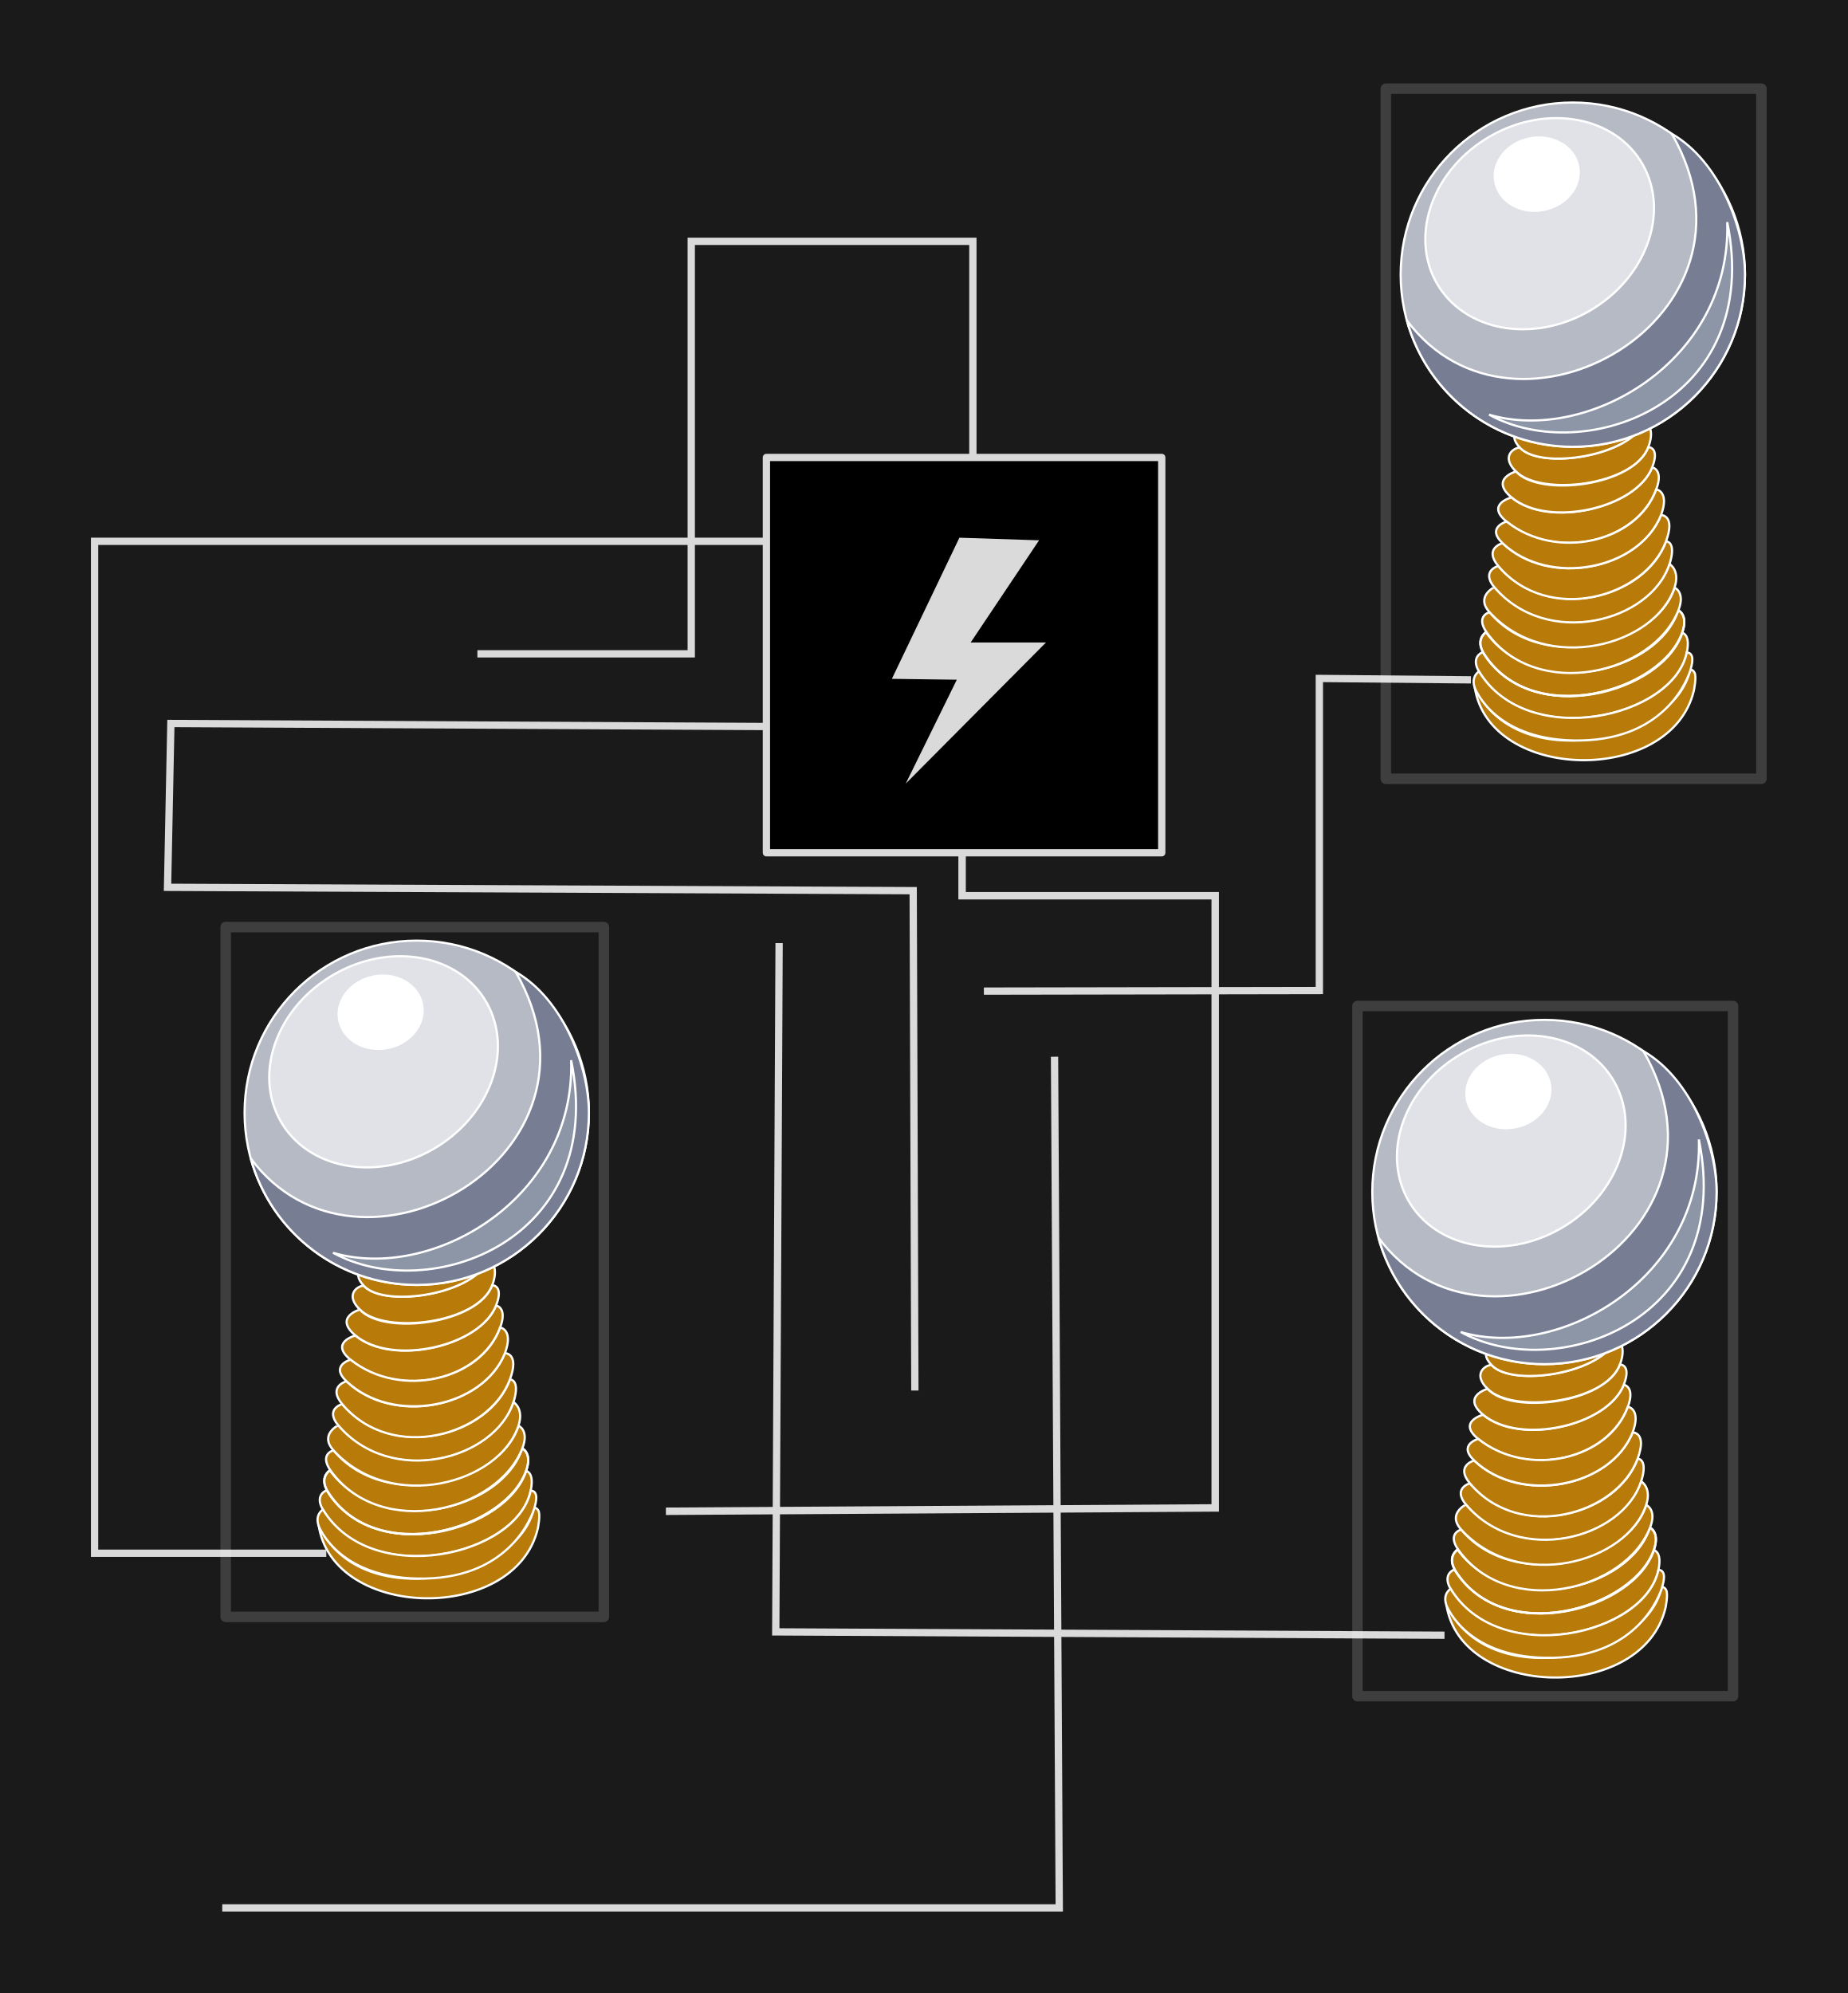
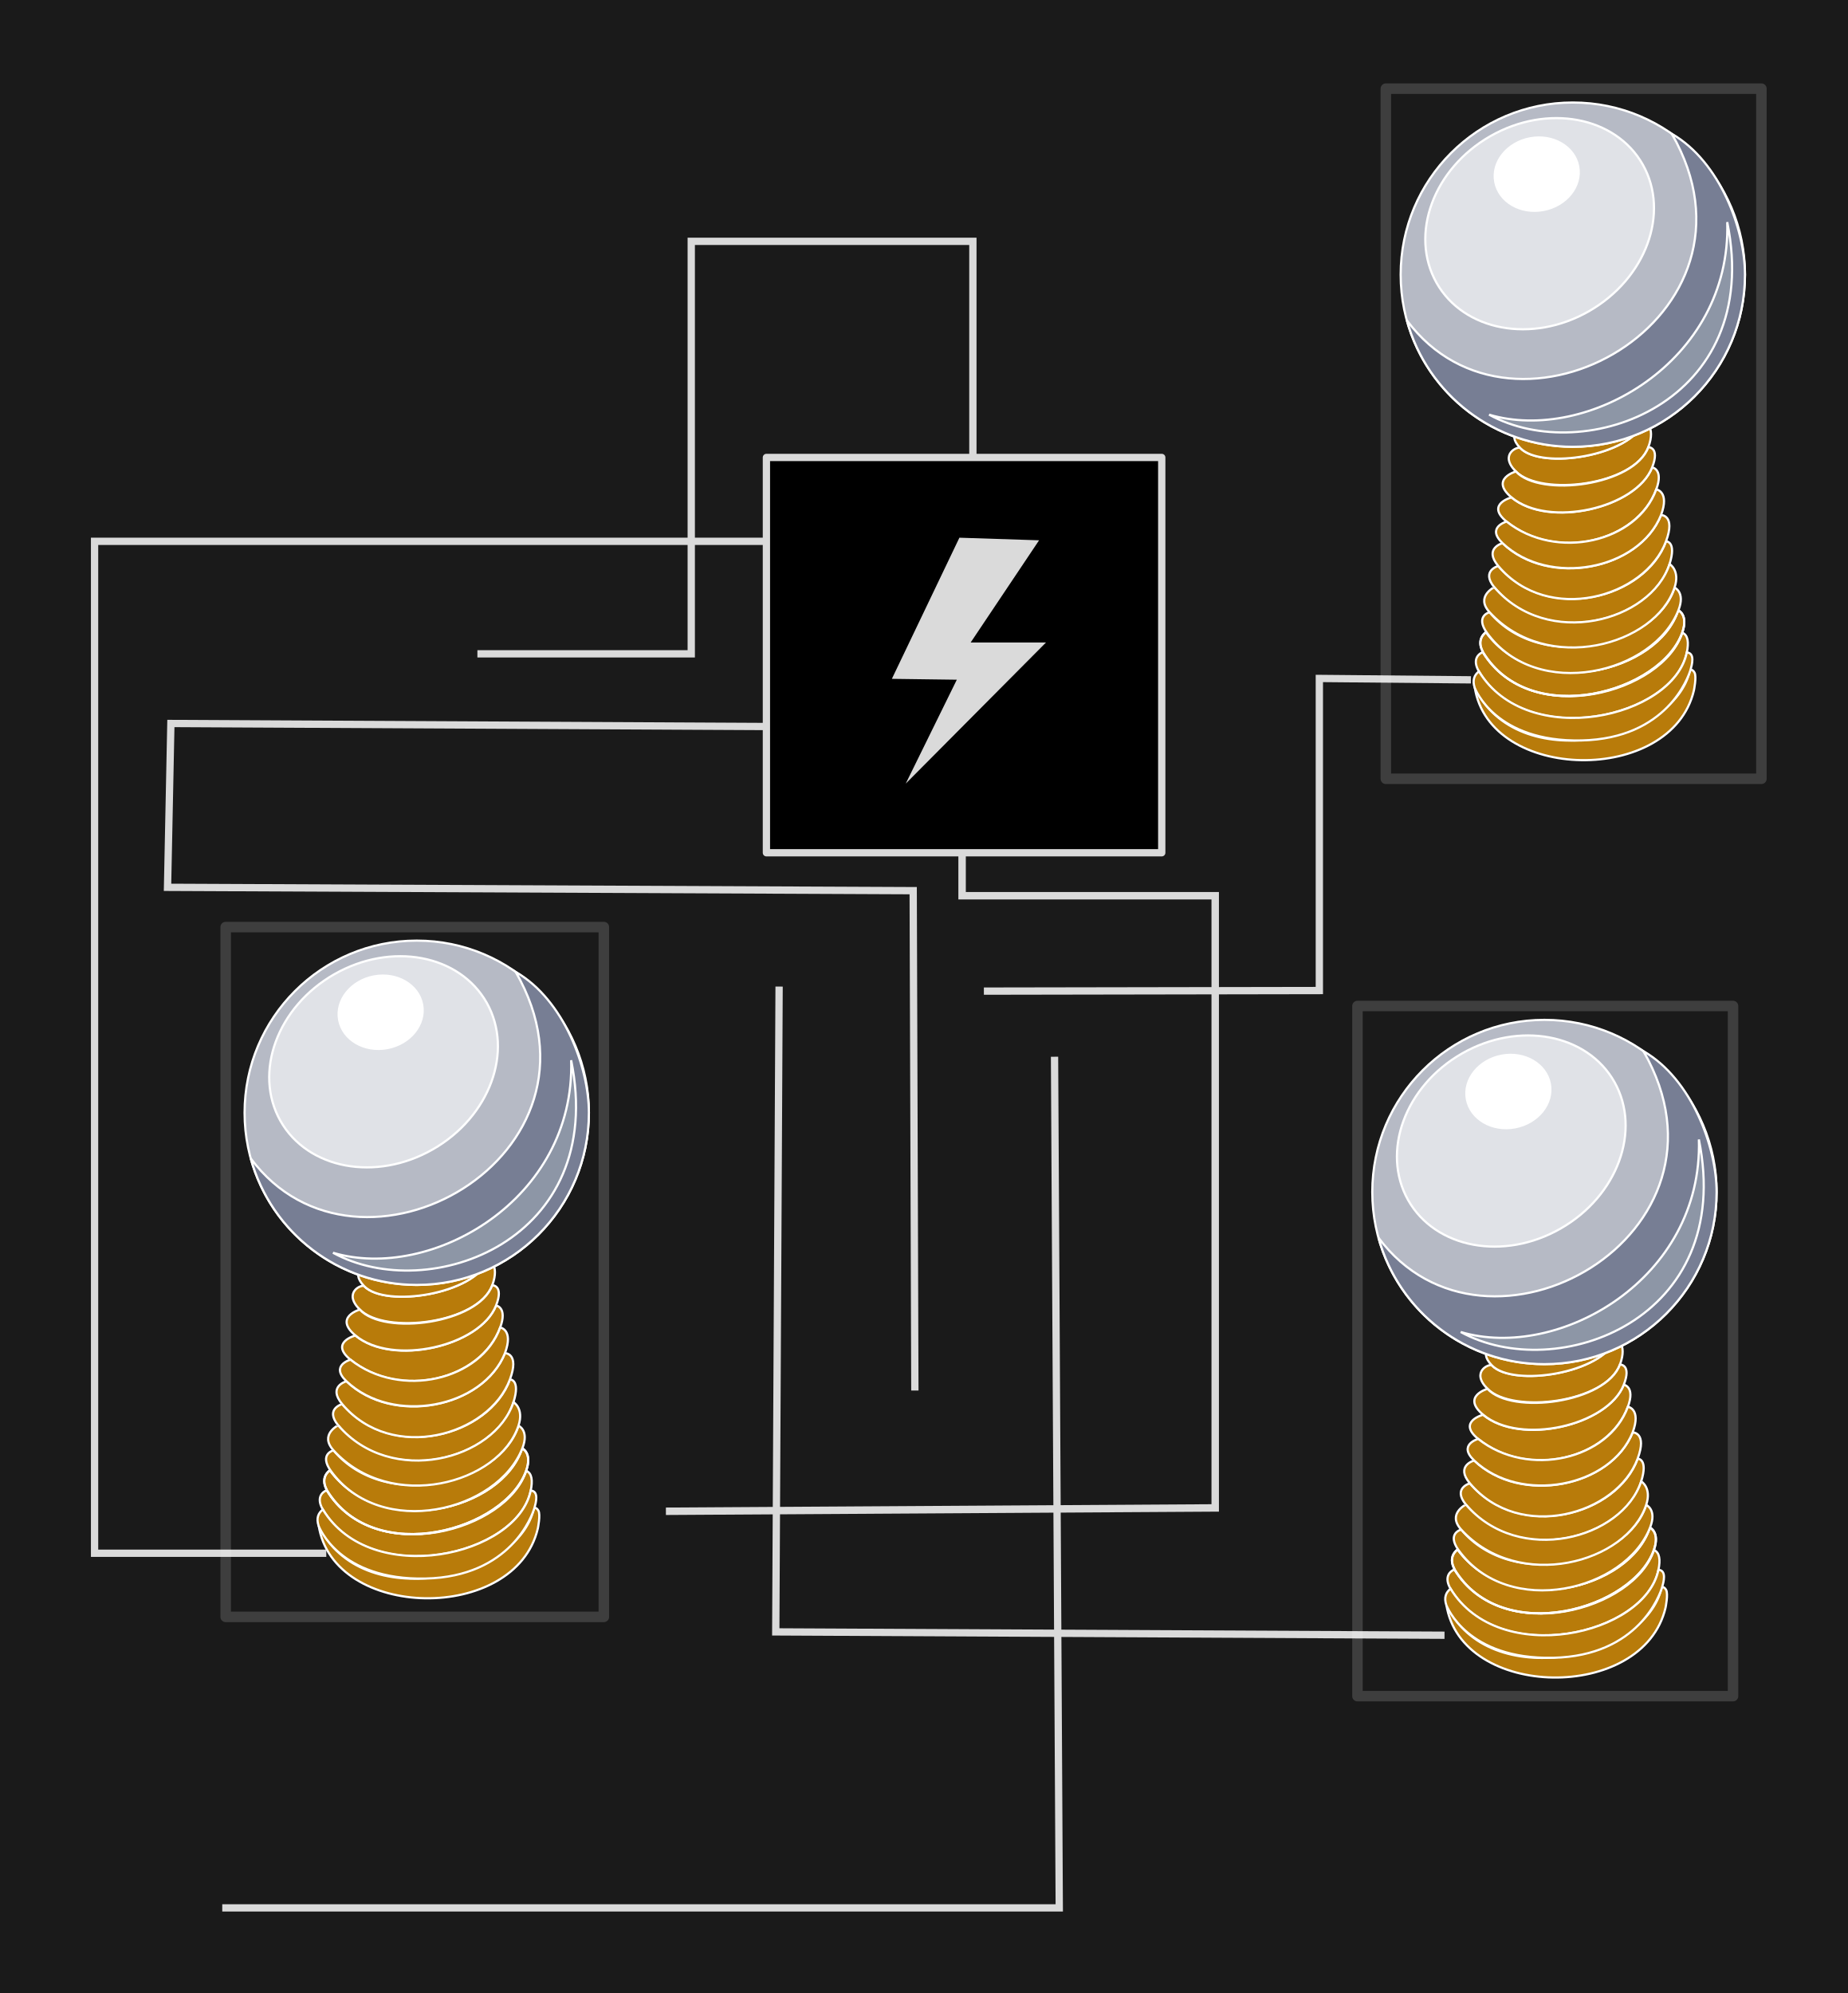
<svg xmlns="http://www.w3.org/2000/svg" width="253.385" height="273.296" viewBox="0 0 253.385 273.296" id="svg2" version="1.1">
  <defs id="defs4">
    <pattern y="0" x="0" height="6" width="6" patternUnits="userSpaceOnUse" id="EMFhbasepattern" />
  </defs>
  <g id="background">
    <rect style="color:#000000;clip-rule:nonzero;display:inline;overflow:visible;visibility:visible;opacity:1;isolation:auto;mix-blend-mode:normal;color-interpolation:sRGB;color-interpolation-filters:linearRGB;solid-color:#000000;solid-opacity:1;fill:#1a1a1a;fill-opacity:1;fill-rule:nonzero;stroke:none;stroke-width:1.459px;stroke-linecap:butt;stroke-linejoin:miter;stroke-miterlimit:4;stroke-dasharray:none;stroke-dashoffset:0;stroke-opacity:1;color-rendering:auto;image-rendering:auto;shape-rendering:auto;text-rendering:auto;enable-background:accumulate" id="rect4145" width="253.764" height="273.719" x="-0.009" y="-0.078" />
  </g>
  <g id="powerlines" powerlines="" transform="translate(0,2)" style="display:inline">
    <path style="fill:none;fill-rule:evenodd;stroke:#dadada;stroke-width:1px;stroke-linecap:butt;stroke-linejoin:miter;stroke-opacity:1" d="m 133.402,66.031 0,-34.937 -38.617,0 0,56.564 -29.324,0" id="path4320" />
    <path id="path4318" d="m 131.924,104.549 0,16.279 34.707,0 0,83.95 -75.323,0.459" style="fill:none;fill-rule:evenodd;stroke:#dadada;stroke-width:1.022px;stroke-linecap:butt;stroke-linejoin:miter;stroke-opacity:1" />
    <path style="fill:none;fill-rule:evenodd;stroke:#dadada;stroke-width:1px;stroke-linecap:butt;stroke-linejoin:miter;stroke-opacity:1" d="m 125.447,188.682 -0.229,-68.546 -102.246,-0.459 0.459,-22.467 89.408,0.459" id="path4274" />
    <path style="fill:none;fill-rule:evenodd;stroke:#dadada;stroke-width:1px;stroke-linecap:butt;stroke-linejoin:miter;stroke-opacity:1" d="m 30.476,259.625 114.771,0 -0.648,-116.716" id="path4276" />
    <path style="fill:none;fill-rule:evenodd;stroke:#dadada;stroke-width:1px;stroke-linecap:butt;stroke-linejoin:miter;stroke-opacity:1" d="m 44.741,210.993 -31.773,0 0,-138.763 102.451,0" id="path4323" />
    <path style="fill:none;fill-rule:evenodd;stroke:#dadada;stroke-width:1px;stroke-linecap:butt;stroke-linejoin:miter;stroke-opacity:1" d="M 201.699,91.225 180.91,91.035 l 0,42.796 -45.999,0.079" id="path4325" />
-     <path style="fill:none;fill-rule:evenodd;stroke:#dadada;stroke-width:1px;stroke-linecap:butt;stroke-linejoin:miter;stroke-opacity:1" d="m 198.074,222.236 -91.701,-0.459 0.459,-94.452" id="path4327" />
+     <path style="fill:none;fill-rule:evenodd;stroke:#dadada;stroke-width:1px;stroke-linecap:butt;stroke-linejoin:miter;stroke-opacity:1" d="M 198.074,222.236 L 106.373,221.778 L 106.831,133.287" id="path4327" />
  </g>
  <g transform="translate(114.5869,48.403)" id="generators">
    <rect y="14.326" x="-9.495" height="54.208" width="54.208" id="rect4209" style="opacity:1;fill:#000000;fill-opacity:1;stroke:#dadada;stroke-width:1;stroke-linejoin:round;stroke-miterlimit:4;stroke-dasharray:none;stroke-dashoffset:0;stroke-opacity:1" />
  </g>
  <g transform="translate(-85.73159,24.27616)" id="switches" />
  <g id="decorations" style="display:inline">
    <path style="fill:#dadada;fill-opacity:1;fill-rule:evenodd;stroke:none;stroke-width:1;stroke-linecap:butt;stroke-linejoin:miter;stroke-miterlimit:4;stroke-dasharray:none;stroke-opacity:1" d="m 131.555,73.734 10.925,0.356 -9.381,14.012 10.331,0 -19.237,19.356 7.006,-14.25 -8.906,-0.119 z" id="path4159" />
    <g transform="matrix(0.4539065,0,0,0.4539065,-65.92331,66.46131)" id="g4243" style="stroke:#ffffff;stroke-width:0.661;stroke-miterlimit:4;stroke-dasharray:none;stroke-opacity:1">
      <path id="path4245" d="m 241.495,314.36 c 12.636,27.178 60.536,16.32 65.002,-5.122 0,0 0.677,-0.508 1.376,0.699 0.72,1.228 -0.169,5.419 -0.169,5.419 -6.773,28.723 -61.891,27.792 -66.209,-0.995 z" style="fill:#b87b0a;fill-opacity:1;fill-rule:evenodd;stroke:#ffffff;stroke-width:0.661;stroke-linecap:butt;stroke-linejoin:miter;stroke-miterlimit:4;stroke-dasharray:none;stroke-opacity:1" />
      <path id="path4247" d="m 305.566,303.904 c 0.614,-3.027 0.402,-5.271 -1.397,-6.011 -5.609,18.055 -45.762,29.464 -60.24,5.884 -2.159,0.953 -2.815,3.048 -1.164,5.842 14.351,24.172 58.801,13.928 62.801,-5.715 z" style="fill:#b87b0a;fill-opacity:1;fill-rule:evenodd;stroke:#ffffff;stroke-width:0.661;stroke-linecap:butt;stroke-linejoin:miter;stroke-miterlimit:4;stroke-dasharray:none;stroke-opacity:1" />
      <path id="path4249" d="m 243.993,303.819 c 14.414,23.537 53.996,11.938 60.219,-5.99 1.863,-5.397 -1.249,-6.71 -1.249,-6.71 -6.117,18.88 -42.608,27.622 -58.06,6.646 0,0 -3.133,1.968 -0.931,5.948 z" style="fill:#b87b0a;fill-opacity:1;fill-rule:evenodd;stroke:#ffffff;stroke-width:0.661;stroke-miterlimit:4;stroke-dasharray:none;stroke-opacity:1" />
      <path id="path4251" d="m 243.993,303.819 c 14.414,23.537 53.996,11.938 60.219,-5.99 1.863,-5.397 -1.249,-6.71 -1.249,-6.71 -6.117,18.88 -42.608,27.622 -58.06,6.646 0,0 -3.133,1.968 -0.931,5.948" style="fill:none;stroke:#ffffff;stroke-width:0.661;stroke-linecap:butt;stroke-linejoin:miter;stroke-miterlimit:4;stroke-dasharray:none;stroke-opacity:1" />
      <path id="path4253" d="m 253.92,249.21 c 7.684,7.662 35.771,4.212 40.026,-7.345 2.392,-6.519 -1.291,-7.705 -1.291,-7.705 -4.043,10.372 -30.903,14.605 -37.401,7.98 -0.72,-0.635 -6.54,1.863 -1.333,7.07 z" style="fill:#b87b0a;fill-opacity:1;fill-rule:evenodd;stroke:#ffffff;stroke-width:0.661;stroke-linecap:butt;stroke-linejoin:miter;stroke-miterlimit:4;stroke-dasharray:none;stroke-opacity:1" />
      <path id="path4255" d="m 245.983,291.733 c 15.727,18.796 50.419,10.012 55.88,-7.451 0,0 3.281,1.376 1.206,6.752 -7.408,19.177 -42.693,27.876 -57.869,6.943 -3.704,-5.122 0.783,-6.244 0.783,-6.244 z" style="fill:#b87b0a;fill-opacity:1;fill-rule:evenodd;stroke:#ffffff;stroke-width:0.661;stroke-linecap:butt;stroke-linejoin:miter;stroke-miterlimit:4;stroke-dasharray:none;stroke-opacity:1" />
      <path id="path4257" d="m 247.358,284.134 c 15.473,18.965 47.519,10.562 53.001,-6.964 2.18,-6.921 -1.079,-6.858 -1.079,-6.858 -6.138,17.018 -35.369,25.167 -50.673,7.45 0,0 -5.27,1.418 -1.249,6.371 z" style="fill:#b87b0a;fill-opacity:1;fill-rule:evenodd;stroke:#ffffff;stroke-width:0.661;stroke-linecap:butt;stroke-linejoin:miter;stroke-miterlimit:4;stroke-dasharray:none;stroke-opacity:1" />
      <path id="path4259" d="m 251.105,264.344 c 14.986,12.171 39.37,6.138 45.233,-9.716 2.265,-6.16 -1.249,-6.646 -1.249,-6.646 -4.847,12.319 -31.305,18.479 -42.481,9.059 0,0 -7.937,2.074 -1.503,7.303 z" style="fill:#b87b0a;fill-opacity:1;fill-rule:evenodd;stroke:#ffffff;stroke-width:0.661;stroke-linecap:butt;stroke-linejoin:miter;stroke-miterlimit:4;stroke-dasharray:none;stroke-opacity:1" />
      <path id="path4261" d="m 292.655,234.16 c -4.043,10.372 -30.924,14.626 -37.401,7.98 -4.657,-4.763 1.164,-6.308 1.164,-6.308 6.731,9.313 30.903,5.016 36.237,-1.672 z" style="fill:#b87b0a;fill-opacity:1;fill-rule:evenodd;stroke:#ffffff;stroke-width:0.661;stroke-linecap:butt;stroke-linejoin:miter;stroke-miterlimit:4;stroke-dasharray:none;stroke-opacity:1" />
      <path id="path4263" d="m 242.765,309.598 c 14.647,24.024 58.758,14.034 62.801,-5.715 2.582,0.169 1.503,3.873 1.143,5.165 -0.677,2.37 -7.154,20.849 -32.935,21.42 -26.099,0.572 -32.131,-15.621 -32.279,-15.896 -0.783,-2.328 -0.127,-3.873 1.27,-4.974 z" style="fill:#b87b0a;fill-opacity:1;fill-rule:evenodd;stroke:#ffffff;stroke-width:0.661;stroke-linecap:butt;stroke-linejoin:miter;stroke-miterlimit:4;stroke-dasharray:none;stroke-opacity:1" />
      <path id="path4265" d="m 301.862,284.283 c 1.736,-5.228 -1.503,-7.112 -1.503,-7.112 -5.736,17.441 -36.914,25.739 -52.98,6.985 0.021,0.042 -5.736,2.836 -1.397,7.578 17.42,19.071 50.101,10.033 55.88,-7.451 z" style="fill:#b87b0a;fill-opacity:1;fill-rule:evenodd;stroke:#ffffff;stroke-width:0.661;stroke-linecap:butt;stroke-linejoin:miter;stroke-miterlimit:4;stroke-dasharray:none;stroke-opacity:1" />
      <path id="path4267" d="m 248.607,277.763 c 15.092,17.907 44.365,9.504 50.673,-7.45 2.963,-8.001 -1.503,-7.938 -1.503,-7.938 -6.689,16.552 -33.866,21.971 -47.879,8.488 0,0 -5.8,1.566 -1.291,6.9 z" style="fill:#b87b0a;fill-opacity:1;fill-rule:evenodd;stroke:#ffffff;stroke-width:0.661;stroke-linecap:butt;stroke-linejoin:miter;stroke-miterlimit:4;stroke-dasharray:none;stroke-opacity:1" />
      <path id="path4269" d="m 251.105,264.344 c 15.113,12.001 39.476,6.181 45.233,-9.716 0,0 4.106,0.593 1.439,7.747 -6.689,16.552 -33.761,21.865 -47.879,8.488 -5.038,-4.763 1.206,-6.519 1.206,-6.519 z" style="fill:#b87b0a;fill-opacity:1;fill-rule:evenodd;stroke:#ffffff;stroke-width:0.661;stroke-linecap:butt;stroke-linejoin:miter;stroke-miterlimit:4;stroke-dasharray:none;stroke-opacity:1" />
      <path id="path4271" d="m 252.608,257.041 c 11.261,9.335 37.613,3.26 42.481,-9.059 2.434,-6.16 -1.143,-6.117 -1.143,-6.117 -4.233,11.557 -32.681,15.346 -40.026,7.345 0,0 -7.98,2.286 -1.312,7.832 z" style="fill:#b87b0a;fill-opacity:1;fill-rule:evenodd;stroke:#ffffff;stroke-width:0.661;stroke-linecap:butt;stroke-linejoin:miter;stroke-miterlimit:4;stroke-dasharray:none;stroke-opacity:1" />
      <path id="path4273" d="m 323.134,189.753 c 0,28.723 -23.283,52.006 -52.006,52.006 -28.723,0 -52.006,-23.283 -52.006,-52.006 0,-28.723 23.283,-52.006 52.006,-52.006 28.723,0 52.006,23.283 52.006,52.006 z" style="fill:#b6bac5;fill-opacity:1;fill-rule:nonzero;stroke:#ffffff;stroke-width:0.661;stroke-linecap:butt;stroke-linejoin:miter;stroke-miterlimit:4;stroke-dasharray:none;stroke-opacity:1" />
      <path id="path4275" d="m 275.997,200.802 c -17.209,9.842 -37.825,5.99 -46.058,-8.615 -8.213,-14.605 -0.931,-34.438 16.277,-44.28 17.208,-9.842 37.824,-5.99 46.058,8.615 8.213,14.605 0.931,34.438 -16.277,44.28 z" style="fill:#e0e2e7;fill-opacity:1;fill-rule:nonzero;stroke:#ffffff;stroke-width:0.661;stroke-linecap:butt;stroke-linejoin:miter;stroke-miterlimit:4;stroke-dasharray:none;stroke-opacity:1" />
      <path id="path4277" d="m 262.239,170.216 c -6.9,1.291 -13.42,-2.498 -14.541,-8.488 -1.122,-5.969 3.598,-11.874 10.52,-13.166 6.9,-1.291 13.42,2.519 14.541,8.488 1.122,5.99 -3.598,11.874 -10.52,13.166 z" style="fill:#ffffff;fill-opacity:1;fill-rule:nonzero;stroke:#ffffff;stroke-width:0.661;stroke-linecap:butt;stroke-linejoin:miter;stroke-miterlimit:4;stroke-dasharray:none;stroke-opacity:1" />
      <path id="path4279" d="m 301.037,147.208 c 31.834,55.372 -47.434,100.245 -80.052,56.345 6.202,22.564 26.733,38.206 50.144,38.206 28.723,0 52.006,-23.283 52.006,-52.006 0,-13.504 -7.472,-34.099 -22.098,-42.545 z" style="fill:#777e94;fill-opacity:1;fill-rule:evenodd;stroke:#ffffff;stroke-width:0.661;stroke-linecap:butt;stroke-linejoin:miter;stroke-miterlimit:4;stroke-dasharray:none;stroke-opacity:1" />
      <path id="path4281" d="m 317.779,173.878 c 1.27,42.206 -42.439,66.971 -71.945,58.166 28.935,15.938 83.015,-3.556 71.945,-58.166 z" style="fill:#8d96a6;fill-opacity:1;fill-rule:evenodd;stroke:#ffffff;stroke-width:0.661;stroke-linecap:butt;stroke-linejoin:miter;stroke-miterlimit:4;stroke-dasharray:none;stroke-opacity:1" />
    </g>
    <g id="g4233" transform="matrix(0.4539065,0,0,0.4539065,88.70979,77.32767)" style="stroke:#ffffff;stroke-width:0.661;stroke-miterlimit:4;stroke-dasharray:none;stroke-opacity:1">
      <path style="fill:#b87b0a;fill-opacity:1;fill-rule:evenodd;stroke:#ffffff;stroke-width:0.661;stroke-linecap:butt;stroke-linejoin:miter;stroke-miterlimit:4;stroke-dasharray:none;stroke-opacity:1" d="m 241.495,314.36 c 12.636,27.178 60.536,16.32 65.002,-5.122 0,0 0.677,-0.508 1.376,0.699 0.72,1.228 -0.169,5.419 -0.169,5.419 -6.773,28.723 -61.891,27.792 -66.209,-0.995 z" id="path4235" />
      <path style="fill:#b87b0a;fill-opacity:1;fill-rule:evenodd;stroke:#ffffff;stroke-width:0.661;stroke-linecap:butt;stroke-linejoin:miter;stroke-miterlimit:4;stroke-dasharray:none;stroke-opacity:1" d="m 305.566,303.904 c 0.614,-3.027 0.402,-5.271 -1.397,-6.011 -5.609,18.055 -45.762,29.464 -60.24,5.884 -2.159,0.953 -2.815,3.048 -1.164,5.842 14.351,24.172 58.801,13.928 62.801,-5.715 z" id="path4237" />
      <path style="fill:#b87b0a;fill-opacity:1;fill-rule:evenodd;stroke:#ffffff;stroke-width:0.661;stroke-miterlimit:4;stroke-dasharray:none;stroke-opacity:1" d="m 243.993,303.819 c 14.414,23.537 53.996,11.938 60.219,-5.99 1.863,-5.397 -1.249,-6.71 -1.249,-6.71 -6.117,18.88 -42.608,27.622 -58.06,6.646 0,0 -3.133,1.968 -0.931,5.948 z" id="path4239" />
      <path style="fill:none;stroke:#ffffff;stroke-width:0.661;stroke-linecap:butt;stroke-linejoin:miter;stroke-miterlimit:4;stroke-dasharray:none;stroke-opacity:1" d="m 243.993,303.819 c 14.414,23.537 53.996,11.938 60.219,-5.99 1.863,-5.397 -1.249,-6.71 -1.249,-6.71 -6.117,18.88 -42.608,27.622 -58.06,6.646 0,0 -3.133,1.968 -0.931,5.948" id="path4241" />
      <path style="fill:#b87b0a;fill-opacity:1;fill-rule:evenodd;stroke:#ffffff;stroke-width:0.661;stroke-linecap:butt;stroke-linejoin:miter;stroke-miterlimit:4;stroke-dasharray:none;stroke-opacity:1" d="m 253.92,249.21 c 7.684,7.662 35.771,4.212 40.026,-7.345 2.392,-6.519 -1.291,-7.705 -1.291,-7.705 -4.043,10.372 -30.903,14.605 -37.401,7.98 -0.72,-0.635 -6.54,1.863 -1.333,7.07 z" id="path4243" />
      <path style="fill:#b87b0a;fill-opacity:1;fill-rule:evenodd;stroke:#ffffff;stroke-width:0.661;stroke-linecap:butt;stroke-linejoin:miter;stroke-miterlimit:4;stroke-dasharray:none;stroke-opacity:1" d="m 245.983,291.733 c 15.727,18.796 50.419,10.012 55.88,-7.451 0,0 3.281,1.376 1.206,6.752 -7.408,19.177 -42.693,27.876 -57.869,6.943 -3.704,-5.122 0.783,-6.244 0.783,-6.244 z" id="path4246" />
      <path style="fill:#b87b0a;fill-opacity:1;fill-rule:evenodd;stroke:#ffffff;stroke-width:0.661;stroke-linecap:butt;stroke-linejoin:miter;stroke-miterlimit:4;stroke-dasharray:none;stroke-opacity:1" d="m 247.358,284.134 c 15.473,18.965 47.519,10.562 53.001,-6.964 2.18,-6.921 -1.079,-6.858 -1.079,-6.858 -6.138,17.018 -35.369,25.167 -50.673,7.45 0,0 -5.27,1.418 -1.249,6.371 z" id="path4248" />
      <path style="fill:#b87b0a;fill-opacity:1;fill-rule:evenodd;stroke:#ffffff;stroke-width:0.661;stroke-linecap:butt;stroke-linejoin:miter;stroke-miterlimit:4;stroke-dasharray:none;stroke-opacity:1" d="m 251.105,264.344 c 14.986,12.171 39.37,6.138 45.233,-9.716 2.265,-6.16 -1.249,-6.646 -1.249,-6.646 -4.847,12.319 -31.305,18.479 -42.481,9.059 0,0 -7.937,2.074 -1.503,7.303 z" id="path4250" />
      <path style="fill:#b87b0a;fill-opacity:1;fill-rule:evenodd;stroke:#ffffff;stroke-width:0.661;stroke-linecap:butt;stroke-linejoin:miter;stroke-miterlimit:4;stroke-dasharray:none;stroke-opacity:1" d="m 292.655,234.16 c -4.043,10.372 -30.924,14.626 -37.401,7.98 -4.657,-4.763 1.164,-6.308 1.164,-6.308 6.731,9.313 30.903,5.016 36.237,-1.672 z" id="path4252" />
      <path style="fill:#b87b0a;fill-opacity:1;fill-rule:evenodd;stroke:#ffffff;stroke-width:0.661;stroke-linecap:butt;stroke-linejoin:miter;stroke-miterlimit:4;stroke-dasharray:none;stroke-opacity:1" d="m 242.765,309.598 c 14.647,24.024 58.758,14.034 62.801,-5.715 2.582,0.169 1.503,3.873 1.143,5.165 -0.677,2.37 -7.154,20.849 -32.935,21.42 -26.099,0.572 -32.131,-15.621 -32.279,-15.896 -0.783,-2.328 -0.127,-3.873 1.27,-4.974 z" id="path4254" />
      <path style="fill:#b87b0a;fill-opacity:1;fill-rule:evenodd;stroke:#ffffff;stroke-width:0.661;stroke-linecap:butt;stroke-linejoin:miter;stroke-miterlimit:4;stroke-dasharray:none;stroke-opacity:1" d="m 301.862,284.283 c 1.736,-5.228 -1.503,-7.112 -1.503,-7.112 -5.736,17.441 -36.914,25.739 -52.98,6.985 0.021,0.042 -5.736,2.836 -1.397,7.578 17.42,19.071 50.101,10.033 55.88,-7.451 z" id="path4256" />
      <path style="fill:#b87b0a;fill-opacity:1;fill-rule:evenodd;stroke:#ffffff;stroke-width:0.661;stroke-linecap:butt;stroke-linejoin:miter;stroke-miterlimit:4;stroke-dasharray:none;stroke-opacity:1" d="m 248.607,277.763 c 15.092,17.907 44.365,9.504 50.673,-7.45 2.963,-8.001 -1.503,-7.938 -1.503,-7.938 -6.689,16.552 -33.866,21.971 -47.879,8.488 0,0 -5.8,1.566 -1.291,6.9 z" id="path4258" />
      <path style="fill:#b87b0a;fill-opacity:1;fill-rule:evenodd;stroke:#ffffff;stroke-width:0.661;stroke-linecap:butt;stroke-linejoin:miter;stroke-miterlimit:4;stroke-dasharray:none;stroke-opacity:1" d="m 251.105,264.344 c 15.113,12.001 39.476,6.181 45.233,-9.716 0,0 4.106,0.593 1.439,7.747 -6.689,16.552 -33.761,21.865 -47.879,8.488 -5.038,-4.763 1.206,-6.519 1.206,-6.519 z" id="path4260" />
      <path style="fill:#b87b0a;fill-opacity:1;fill-rule:evenodd;stroke:#ffffff;stroke-width:0.661;stroke-linecap:butt;stroke-linejoin:miter;stroke-miterlimit:4;stroke-dasharray:none;stroke-opacity:1" d="m 252.608,257.041 c 11.261,9.335 37.613,3.26 42.481,-9.059 2.434,-6.16 -1.143,-6.117 -1.143,-6.117 -4.233,11.557 -32.681,15.346 -40.026,7.345 0,0 -7.98,2.286 -1.312,7.832 z" id="path4262" />
      <path style="fill:#b6bac5;fill-opacity:1;fill-rule:nonzero;stroke:#ffffff;stroke-width:0.661;stroke-linecap:butt;stroke-linejoin:miter;stroke-miterlimit:4;stroke-dasharray:none;stroke-opacity:1" d="m 323.134,189.753 c 0,28.723 -23.283,52.006 -52.006,52.006 -28.723,0 -52.006,-23.283 -52.006,-52.006 0,-28.723 23.283,-52.006 52.006,-52.006 28.723,0 52.006,23.283 52.006,52.006 z" id="path4264" />
      <path style="fill:#e0e2e7;fill-opacity:1;fill-rule:nonzero;stroke:#ffffff;stroke-width:0.661;stroke-linecap:butt;stroke-linejoin:miter;stroke-miterlimit:4;stroke-dasharray:none;stroke-opacity:1" d="m 275.997,200.802 c -17.209,9.842 -37.825,5.99 -46.058,-8.615 -8.213,-14.605 -0.931,-34.438 16.277,-44.28 17.208,-9.842 37.824,-5.99 46.058,8.615 8.213,14.605 0.931,34.438 -16.277,44.28 z" id="path4266" />
      <path style="fill:#ffffff;fill-opacity:1;fill-rule:nonzero;stroke:#ffffff;stroke-width:0.661;stroke-linecap:butt;stroke-linejoin:miter;stroke-miterlimit:4;stroke-dasharray:none;stroke-opacity:1" d="m 262.239,170.216 c -6.9,1.291 -13.42,-2.498 -14.541,-8.488 -1.122,-5.969 3.598,-11.874 10.52,-13.166 6.9,-1.291 13.42,2.519 14.541,8.488 1.122,5.99 -3.598,11.874 -10.52,13.166 z" id="path4268" />
      <path style="fill:#777e94;fill-opacity:1;fill-rule:evenodd;stroke:#ffffff;stroke-width:0.661;stroke-linecap:butt;stroke-linejoin:miter;stroke-miterlimit:4;stroke-dasharray:none;stroke-opacity:1" d="m 301.037,147.208 c 31.834,55.372 -47.434,100.245 -80.052,56.345 6.202,22.564 26.733,38.206 50.144,38.206 28.723,0 52.006,-23.283 52.006,-52.006 0,-13.504 -7.472,-34.099 -22.098,-42.545 z" id="path4270" />
      <path style="fill:#8d96a6;fill-opacity:1;fill-rule:evenodd;stroke:#ffffff;stroke-width:0.661;stroke-linecap:butt;stroke-linejoin:miter;stroke-miterlimit:4;stroke-dasharray:none;stroke-opacity:1" d="m 317.779,173.878 c 1.27,42.206 -42.439,66.971 -71.945,58.166 28.935,15.938 83.015,-3.556 71.945,-58.166 z" id="path4272" />
    </g>
    <g style="stroke:#ffffff;stroke-width:0.661;stroke-miterlimit:4;stroke-dasharray:none;stroke-opacity:1" transform="matrix(0.4539065,0,0,0.4539065,92.60033,-48.46638)" id="g4280">
      <path id="path4282" d="m 241.495,314.36 c 12.636,27.178 60.536,16.32 65.002,-5.122 0,0 0.677,-0.508 1.376,0.699 0.72,1.228 -0.169,5.419 -0.169,5.419 -6.773,28.723 -61.891,27.792 -66.209,-0.995 z" style="fill:#b87b0a;fill-opacity:1;fill-rule:evenodd;stroke:#ffffff;stroke-width:0.661;stroke-linecap:butt;stroke-linejoin:miter;stroke-miterlimit:4;stroke-dasharray:none;stroke-opacity:1" />
      <path id="path4284" d="m 305.566,303.904 c 0.614,-3.027 0.402,-5.271 -1.397,-6.011 -5.609,18.055 -45.762,29.464 -60.24,5.884 -2.159,0.953 -2.815,3.048 -1.164,5.842 14.351,24.172 58.801,13.928 62.801,-5.715 z" style="fill:#b87b0a;fill-opacity:1;fill-rule:evenodd;stroke:#ffffff;stroke-width:0.661;stroke-linecap:butt;stroke-linejoin:miter;stroke-miterlimit:4;stroke-dasharray:none;stroke-opacity:1" />
      <path id="path4286" d="m 243.993,303.819 c 14.414,23.537 53.996,11.938 60.219,-5.99 1.863,-5.397 -1.249,-6.71 -1.249,-6.71 -6.117,18.88 -42.608,27.622 -58.06,6.646 0,0 -3.133,1.968 -0.931,5.948 z" style="fill:#b87b0a;fill-opacity:1;fill-rule:evenodd;stroke:#ffffff;stroke-width:0.661;stroke-miterlimit:4;stroke-dasharray:none;stroke-opacity:1" />
      <path id="path4288" d="m 243.993,303.819 c 14.414,23.537 53.996,11.938 60.219,-5.99 1.863,-5.397 -1.249,-6.71 -1.249,-6.71 -6.117,18.88 -42.608,27.622 -58.06,6.646 0,0 -3.133,1.968 -0.931,5.948" style="fill:none;stroke:#ffffff;stroke-width:0.661;stroke-linecap:butt;stroke-linejoin:miter;stroke-miterlimit:4;stroke-dasharray:none;stroke-opacity:1" />
      <path id="path4290" d="m 253.92,249.21 c 7.684,7.662 35.771,4.212 40.026,-7.345 2.392,-6.519 -1.291,-7.705 -1.291,-7.705 -4.043,10.372 -30.903,14.605 -37.401,7.98 -0.72,-0.635 -6.54,1.863 -1.333,7.07 z" style="fill:#b87b0a;fill-opacity:1;fill-rule:evenodd;stroke:#ffffff;stroke-width:0.661;stroke-linecap:butt;stroke-linejoin:miter;stroke-miterlimit:4;stroke-dasharray:none;stroke-opacity:1" />
      <path id="path4292" d="m 245.983,291.733 c 15.727,18.796 50.419,10.012 55.88,-7.451 0,0 3.281,1.376 1.206,6.752 -7.408,19.177 -42.693,27.876 -57.869,6.943 -3.704,-5.122 0.783,-6.244 0.783,-6.244 z" style="fill:#b87b0a;fill-opacity:1;fill-rule:evenodd;stroke:#ffffff;stroke-width:0.661;stroke-linecap:butt;stroke-linejoin:miter;stroke-miterlimit:4;stroke-dasharray:none;stroke-opacity:1" />
      <path id="path4294" d="m 247.358,284.134 c 15.473,18.965 47.519,10.562 53.001,-6.964 2.18,-6.921 -1.079,-6.858 -1.079,-6.858 -6.138,17.018 -35.369,25.167 -50.673,7.45 0,0 -5.27,1.418 -1.249,6.371 z" style="fill:#b87b0a;fill-opacity:1;fill-rule:evenodd;stroke:#ffffff;stroke-width:0.661;stroke-linecap:butt;stroke-linejoin:miter;stroke-miterlimit:4;stroke-dasharray:none;stroke-opacity:1" />
      <path id="path4296" d="m 251.105,264.344 c 14.986,12.171 39.37,6.138 45.233,-9.716 2.265,-6.16 -1.249,-6.646 -1.249,-6.646 -4.847,12.319 -31.305,18.479 -42.481,9.059 0,0 -7.937,2.074 -1.503,7.303 z" style="fill:#b87b0a;fill-opacity:1;fill-rule:evenodd;stroke:#ffffff;stroke-width:0.661;stroke-linecap:butt;stroke-linejoin:miter;stroke-miterlimit:4;stroke-dasharray:none;stroke-opacity:1" />
      <path id="path4298" d="m 292.655,234.16 c -4.043,10.372 -30.924,14.626 -37.401,7.98 -4.657,-4.763 1.164,-6.308 1.164,-6.308 6.731,9.313 30.903,5.016 36.237,-1.672 z" style="fill:#b87b0a;fill-opacity:1;fill-rule:evenodd;stroke:#ffffff;stroke-width:0.661;stroke-linecap:butt;stroke-linejoin:miter;stroke-miterlimit:4;stroke-dasharray:none;stroke-opacity:1" />
      <path id="path4300" d="m 242.765,309.598 c 14.647,24.024 58.758,14.034 62.801,-5.715 2.582,0.169 1.503,3.873 1.143,5.165 -0.677,2.37 -7.154,20.849 -32.935,21.42 -26.099,0.572 -32.131,-15.621 -32.279,-15.896 -0.783,-2.328 -0.127,-3.873 1.27,-4.974 z" style="fill:#b87b0a;fill-opacity:1;fill-rule:evenodd;stroke:#ffffff;stroke-width:0.661;stroke-linecap:butt;stroke-linejoin:miter;stroke-miterlimit:4;stroke-dasharray:none;stroke-opacity:1" />
      <path id="path4302" d="m 301.862,284.283 c 1.736,-5.228 -1.503,-7.112 -1.503,-7.112 -5.736,17.441 -36.914,25.739 -52.98,6.985 0.021,0.042 -5.736,2.836 -1.397,7.578 17.42,19.071 50.101,10.033 55.88,-7.451 z" style="fill:#b87b0a;fill-opacity:1;fill-rule:evenodd;stroke:#ffffff;stroke-width:0.661;stroke-linecap:butt;stroke-linejoin:miter;stroke-miterlimit:4;stroke-dasharray:none;stroke-opacity:1" />
      <path id="path4304" d="m 248.607,277.763 c 15.092,17.907 44.365,9.504 50.673,-7.45 2.963,-8.001 -1.503,-7.938 -1.503,-7.938 -6.689,16.552 -33.866,21.971 -47.879,8.488 0,0 -5.8,1.566 -1.291,6.9 z" style="fill:#b87b0a;fill-opacity:1;fill-rule:evenodd;stroke:#ffffff;stroke-width:0.661;stroke-linecap:butt;stroke-linejoin:miter;stroke-miterlimit:4;stroke-dasharray:none;stroke-opacity:1" />
      <path id="path4306" d="m 251.105,264.344 c 15.113,12.001 39.476,6.181 45.233,-9.716 0,0 4.106,0.593 1.439,7.747 -6.689,16.552 -33.761,21.865 -47.879,8.488 -5.038,-4.763 1.206,-6.519 1.206,-6.519 z" style="fill:#b87b0a;fill-opacity:1;fill-rule:evenodd;stroke:#ffffff;stroke-width:0.661;stroke-linecap:butt;stroke-linejoin:miter;stroke-miterlimit:4;stroke-dasharray:none;stroke-opacity:1" />
      <path id="path4308" d="m 252.608,257.041 c 11.261,9.335 37.613,3.26 42.481,-9.059 2.434,-6.16 -1.143,-6.117 -1.143,-6.117 -4.233,11.557 -32.681,15.346 -40.026,7.345 0,0 -7.98,2.286 -1.312,7.832 z" style="fill:#b87b0a;fill-opacity:1;fill-rule:evenodd;stroke:#ffffff;stroke-width:0.661;stroke-linecap:butt;stroke-linejoin:miter;stroke-miterlimit:4;stroke-dasharray:none;stroke-opacity:1" />
      <path id="path4310" d="m 323.134,189.753 c 0,28.723 -23.283,52.006 -52.006,52.006 -28.723,0 -52.006,-23.283 -52.006,-52.006 0,-28.723 23.283,-52.006 52.006,-52.006 28.723,0 52.006,23.283 52.006,52.006 z" style="fill:#b6bac5;fill-opacity:1;fill-rule:nonzero;stroke:#ffffff;stroke-width:0.661;stroke-linecap:butt;stroke-linejoin:miter;stroke-miterlimit:4;stroke-dasharray:none;stroke-opacity:1" />
      <path id="path4312" d="m 275.997,200.802 c -17.209,9.842 -37.825,5.99 -46.058,-8.615 -8.213,-14.605 -0.931,-34.438 16.277,-44.28 17.208,-9.842 37.824,-5.99 46.058,8.615 8.213,14.605 0.931,34.438 -16.277,44.28 z" style="fill:#e0e2e7;fill-opacity:1;fill-rule:nonzero;stroke:#ffffff;stroke-width:0.661;stroke-linecap:butt;stroke-linejoin:miter;stroke-miterlimit:4;stroke-dasharray:none;stroke-opacity:1" />
      <path id="path4314" d="m 262.239,170.216 c -6.9,1.291 -13.42,-2.498 -14.541,-8.488 -1.122,-5.969 3.598,-11.874 10.52,-13.166 6.9,-1.291 13.42,2.519 14.541,8.488 1.122,5.99 -3.598,11.874 -10.52,13.166 z" style="fill:#ffffff;fill-opacity:1;fill-rule:nonzero;stroke:#ffffff;stroke-width:0.661;stroke-linecap:butt;stroke-linejoin:miter;stroke-miterlimit:4;stroke-dasharray:none;stroke-opacity:1" />
      <path id="path4316" d="m 301.037,147.208 c 31.834,55.372 -47.434,100.245 -80.052,56.345 6.202,22.564 26.733,38.206 50.144,38.206 28.723,0 52.006,-23.283 52.006,-52.006 0,-13.504 -7.472,-34.099 -22.098,-42.545 z" style="fill:#777e94;fill-opacity:1;fill-rule:evenodd;stroke:#ffffff;stroke-width:0.661;stroke-linecap:butt;stroke-linejoin:miter;stroke-miterlimit:4;stroke-dasharray:none;stroke-opacity:1" />
      <path id="path4319" d="m 317.779,173.878 c 1.27,42.206 -42.439,66.971 -71.945,58.166 28.935,15.938 83.015,-3.556 71.945,-58.166 z" style="fill:#8d96a6;fill-opacity:1;fill-rule:evenodd;stroke:#ffffff;stroke-width:0.661;stroke-linecap:butt;stroke-linejoin:miter;stroke-miterlimit:4;stroke-dasharray:none;stroke-opacity:1" />
    </g>
  </g>
  <g transform="translate(-15.38192,2.380042)" id="sockets" style="opacity:1">
    <rect y="124.747" x="46.329" height="94.592" width="51.854" id="rect4171" style="opacity:1;fill:#000000;fill-opacity:0;stroke:#ffffff;stroke-width:1.442;stroke-linejoin:round;stroke-miterlimit:4;stroke-dasharray:none;stroke-dashoffset:0;stroke-opacity:0.16" />
    <rect style="opacity:1;fill:#000000;fill-opacity:0;stroke:#ffffff;stroke-width:1.438;stroke-linejoin:round;stroke-miterlimit:4;stroke-dasharray:none;stroke-dashoffset:0;stroke-opacity:0.16" id="rect4274" width="51.5" height="94.637" x="201.518" y="135.571" />
    <rect y="9.777" x="205.409" height="94.637" width="51.5" id="rect4321" style="opacity:1;fill:#000000;fill-opacity:0;stroke:#ffffff;stroke-width:1.438;stroke-linejoin:round;stroke-miterlimit:4;stroke-dasharray:none;stroke-dashoffset:0;stroke-opacity:0.16" />
  </g>
</svg>
